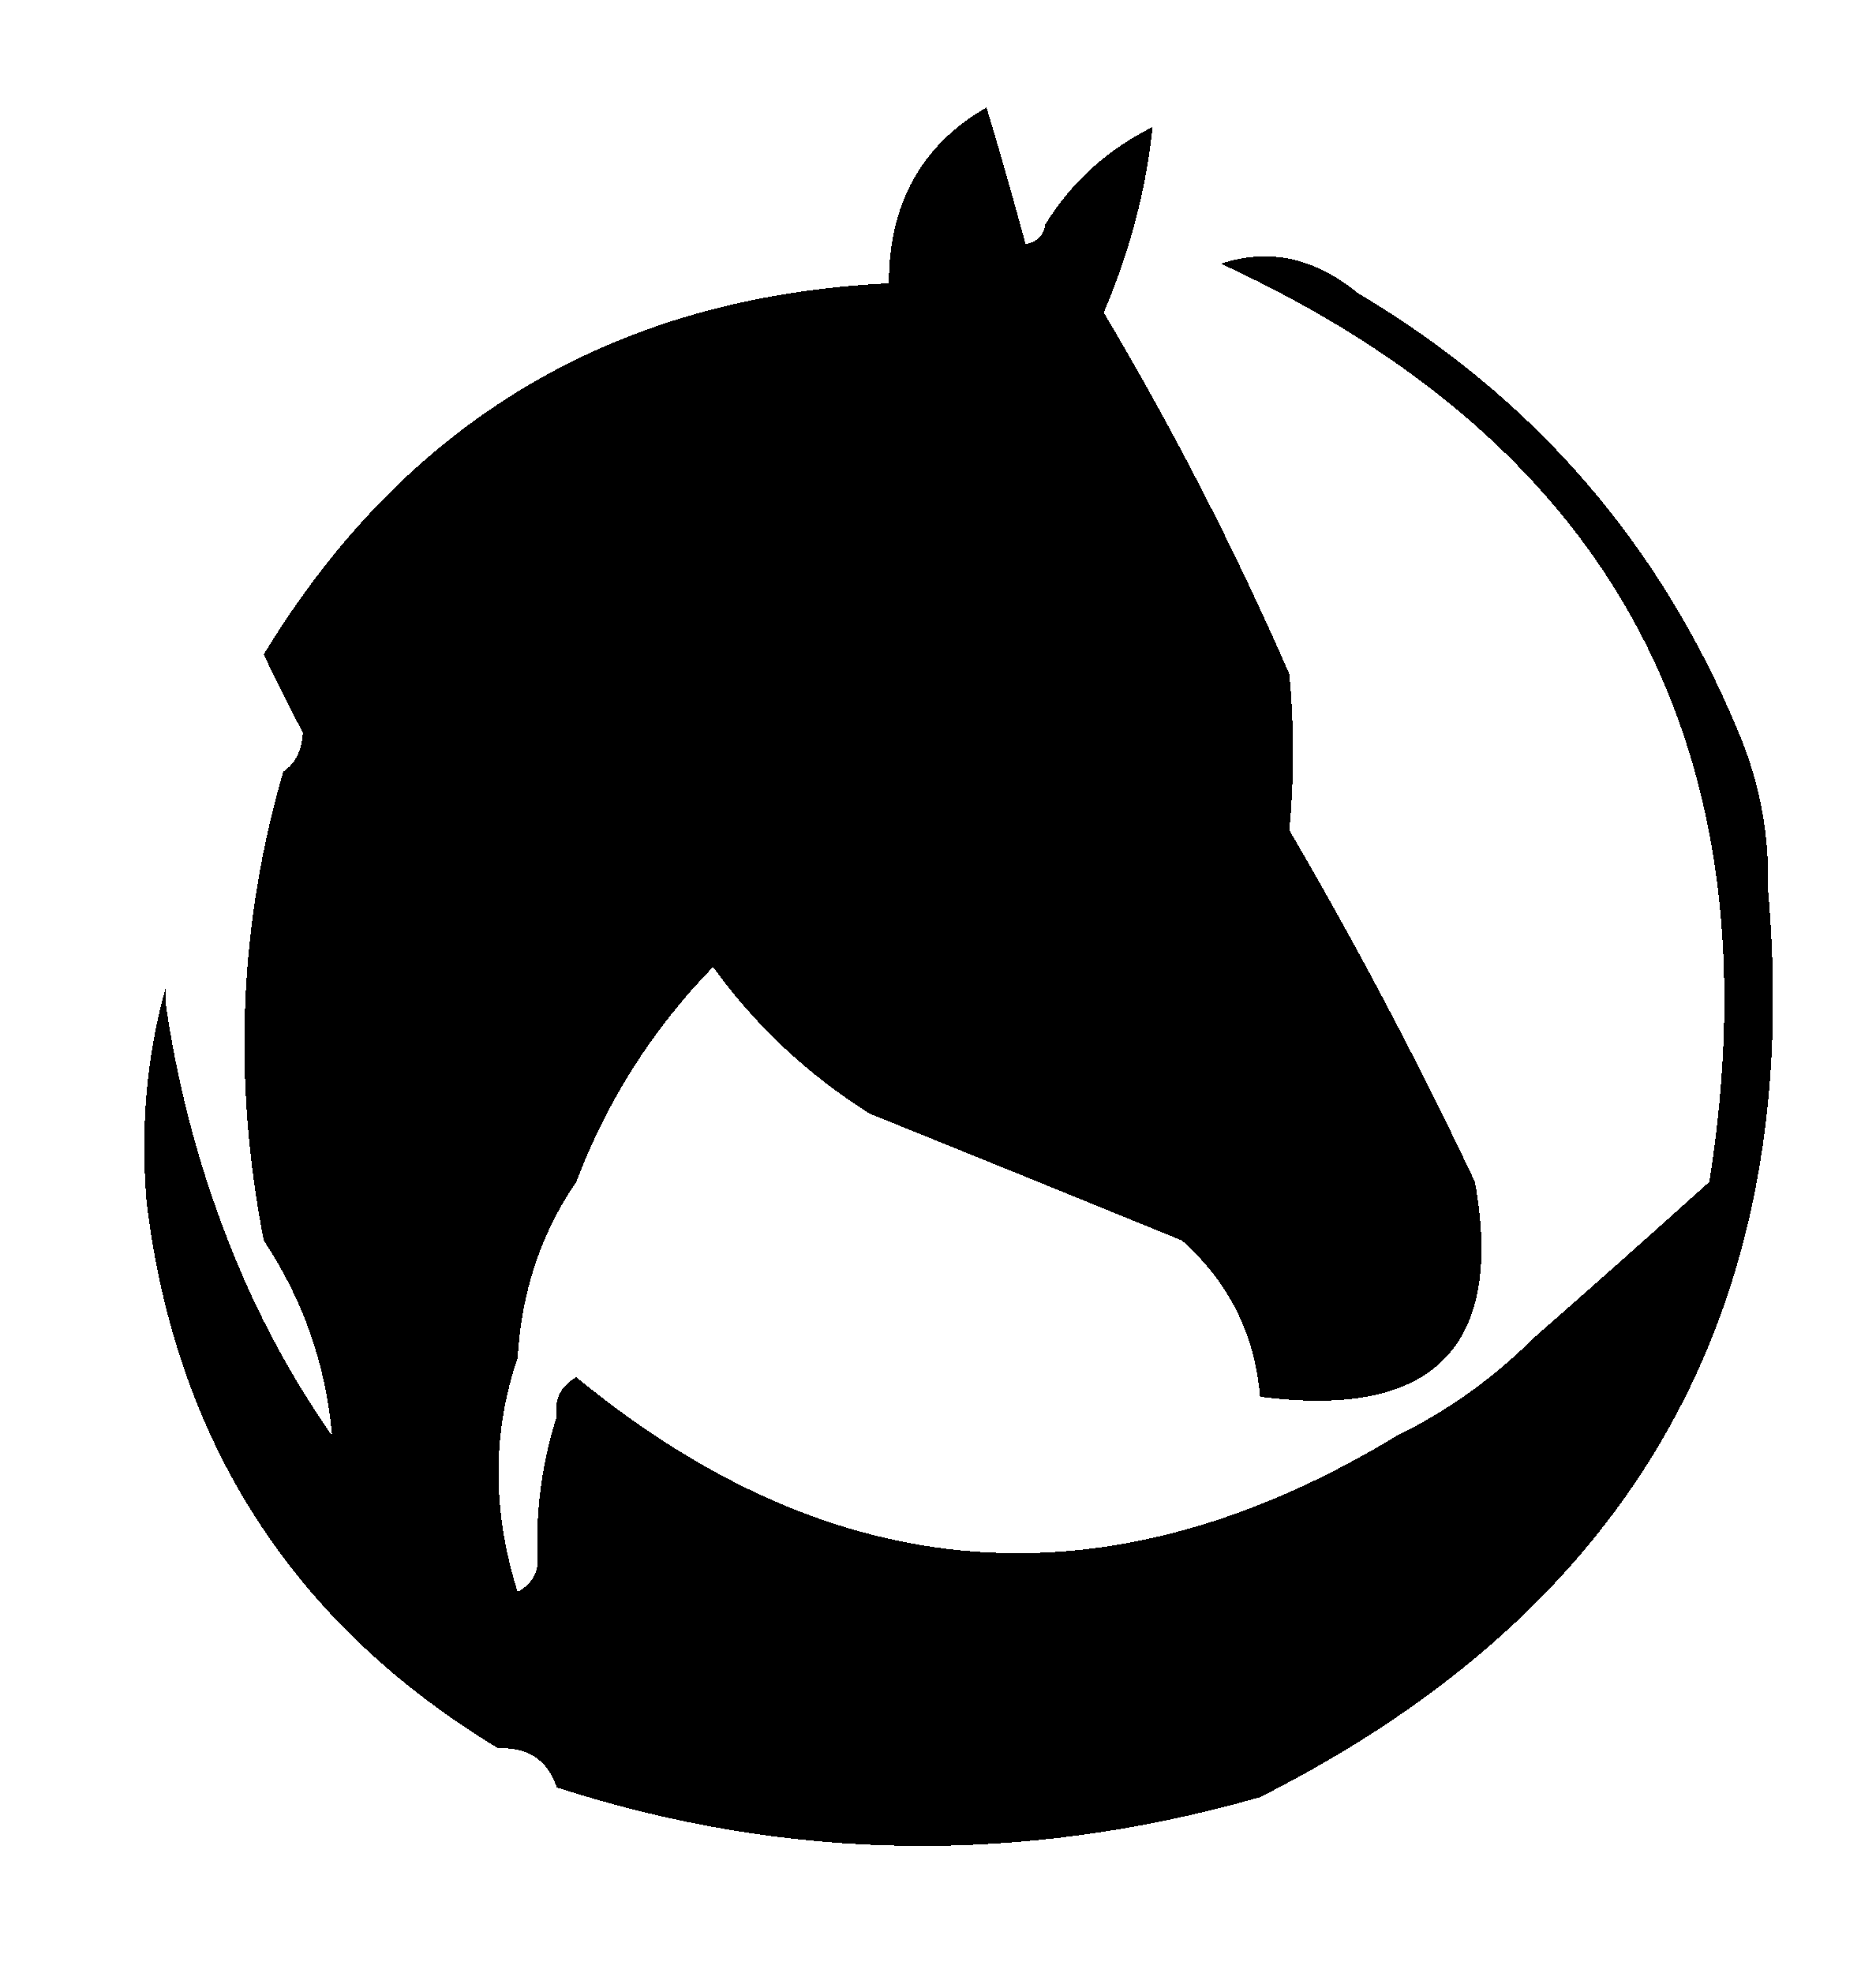
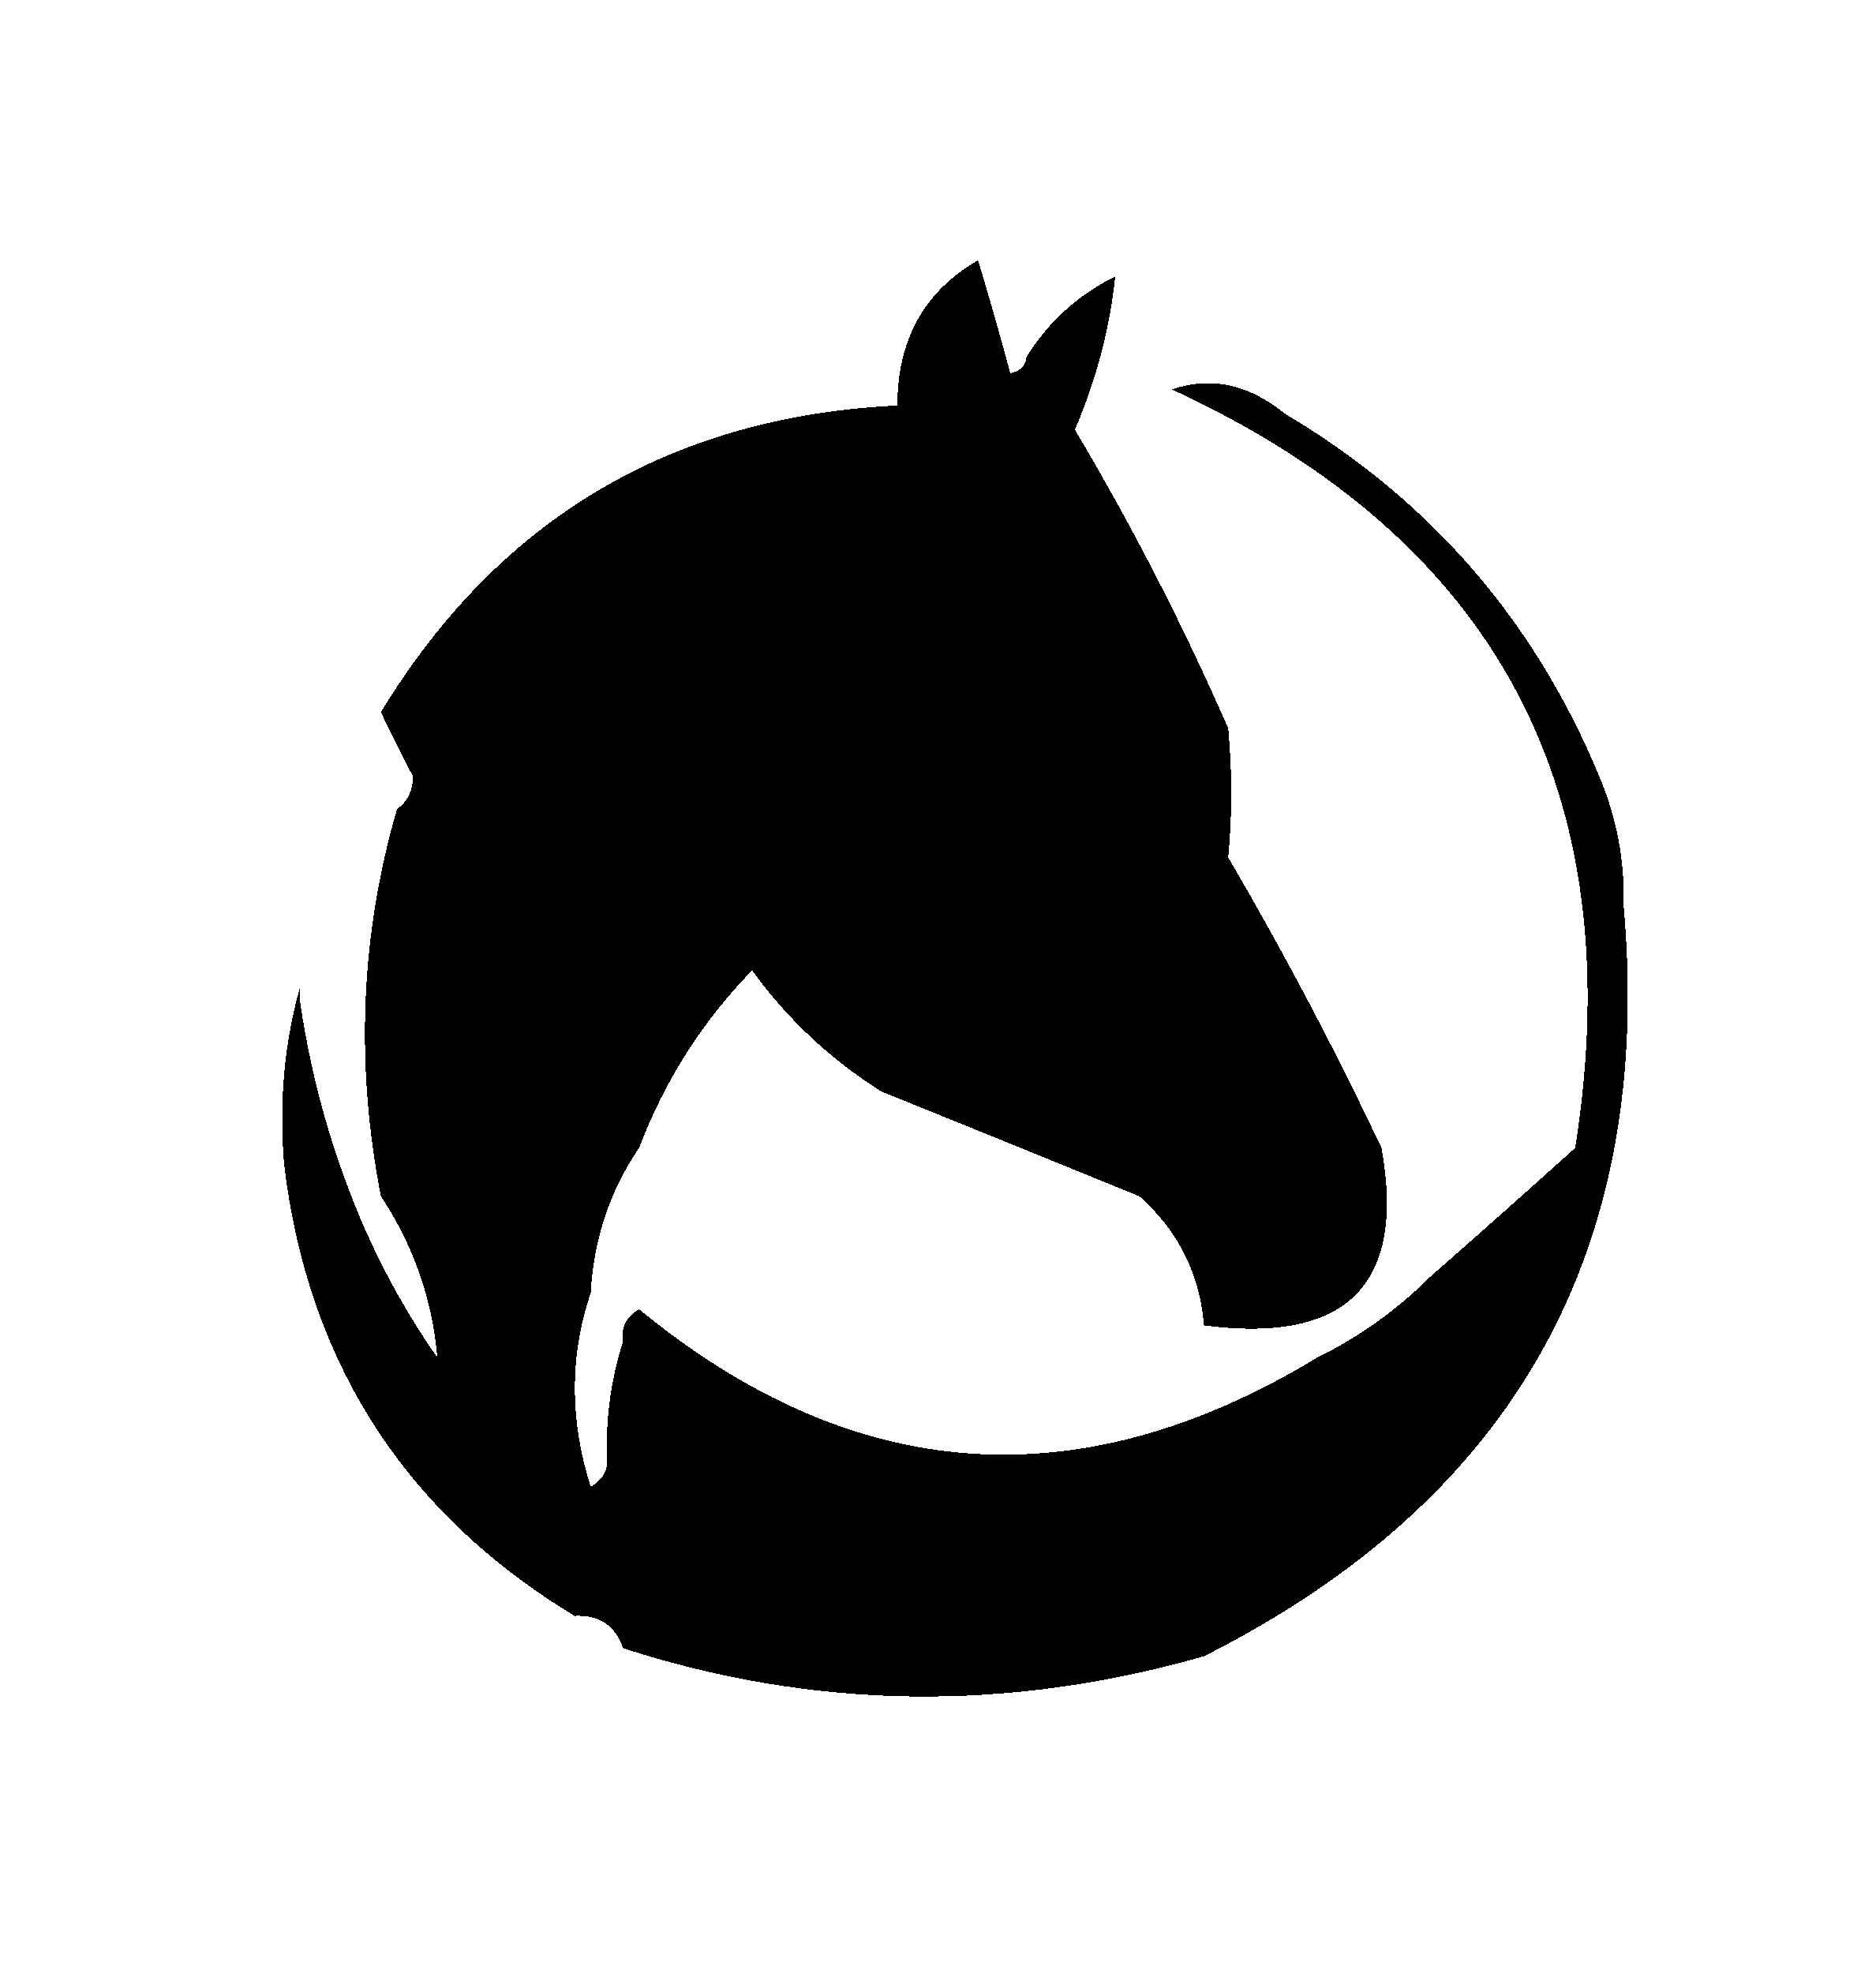
- <svg xmlns="http://www.w3.org/2000/svg" version="1.1" width="96px" height="101px" style="shape-rendering:crispEdges; text-rendering:geometricPrecision; image-rendering:optimizeQuality; fill-rule:evenodd; clip-rule:evenodd">
+ <svg xmlns="http://www.w3.org/2000/svg" version="1.1" width="96px" height="101px" style="shape-rendering:crispEdges; text-rendering:geometricPrecision; image-rendering:optimizeQuality; fill-rule:evenodd; clip-rule:evenodd" viewBox="-10.1 -10.1 116.2 121.2" preserveAspectRatio="xMidYMid meet">
-0.5,-0.5<g>
    <path style="opacity:0" fill="none" d="M -0.5,-0.5 C 31.5,-0.5 63.5,-0.5 95.5,-0.5C 95.5,33.167 95.5,66.833 95.5,100.5C 63.5,100.5 31.5,100.5 -0.5,100.5C -0.5,66.833 -0.5,33.167 -0.5,-0.5 Z" />
  </g>
  <g>
    <path style="opacity:1" fill="#000" d="M 50.5,5.5 C 51.165,7.698 51.832,10.031 52.5,12.5C 53.107,12.376 53.44,12.043 53.5,11.5C 54.838,9.33 56.672,7.664 59,6.5C 58.671,9.701 57.838,12.867 56.5,16C 60.043,21.954 63.21,28.121 66,34.5C 66.253,37.2 66.253,39.867 66,42.5C 69.432,48.364 72.599,54.364 75.5,60.5C 77.021,68.981 73.354,72.648 64.5,71.5C 64.238,68.309 62.904,65.642 60.5,63.5C 55.208,61.338 49.875,59.171 44.5,57C 41.328,54.994 38.662,52.494 36.5,49.5C 33.41,52.679 31.077,56.346 29.5,60.5C 27.69,63.145 26.69,66.145 26.5,69.5C 25.191,73.351 25.191,77.351 26.5,81.5C 27.297,81.043 27.631,80.376 27.5,79.5C 27.448,77.097 27.781,74.764 28.5,72.5C 28.369,71.624 28.703,70.957 29.5,70.5C 42.794,81.412 56.794,82.412 71.5,73.5C 74.117,72.214 76.45,70.547 78.5,68.5C 81.492,65.878 84.492,63.212 87.5,60.5C 88.117,60.389 88.617,60.056 89,59.5C 89.174,54.649 89.674,49.982 90.5,45.5C 92.408,66.792 83.741,82.292 64.5,92C 52.31,95.486 40.31,95.319 28.5,91.5C 28.027,90.094 27.027,89.427 25.5,89.5C 14.971,83.116 8.971,73.782 7.5,61.5C 7.185,57.629 7.518,53.962 8.5,50.5C 8.5,50.833 8.5,51.167 8.5,51.5C 9.216,56.367 10.549,61.033 12.5,65.5C 13.735,68.301 15.235,70.968 17,73.5C 16.684,69.869 15.518,66.535 13.5,63.5C 11.906,55.282 12.239,47.282 14.5,39.5C 15.124,39.083 15.457,38.416 15.5,37.5C 14.774,36.133 14.108,34.8 13.5,33.5C 20.791,21.52 31.458,15.186 45.5,14.5C 45.503,10.421 47.17,7.421 50.5,5.5 Z" />
  </g>
  <g>
    <path style="opacity:1" fill="#000" d="M 90.5,45.5 C 89.674,49.982 89.174,54.649 89,59.5C 88.617,60.056 88.117,60.389 87.5,60.5C 90.98,38.456 82.646,22.789 62.5,13.5C 64.951,12.686 67.285,13.186 69.5,15C 78.498,20.331 84.998,27.831 89,37.5C 90.079,40.063 90.579,42.729 90.5,45.5 Z" />
  </g>
  <g>
    <path style="opacity:0" fill="#e8c7c7" d="M 56.5,36.5 C 58.346,36.222 59.68,36.889 60.5,38.5C 59.311,39.429 57.978,39.762 56.5,39.5C 56.5,38.5 56.5,37.5 56.5,36.5 Z" />
  </g>
</svg>
